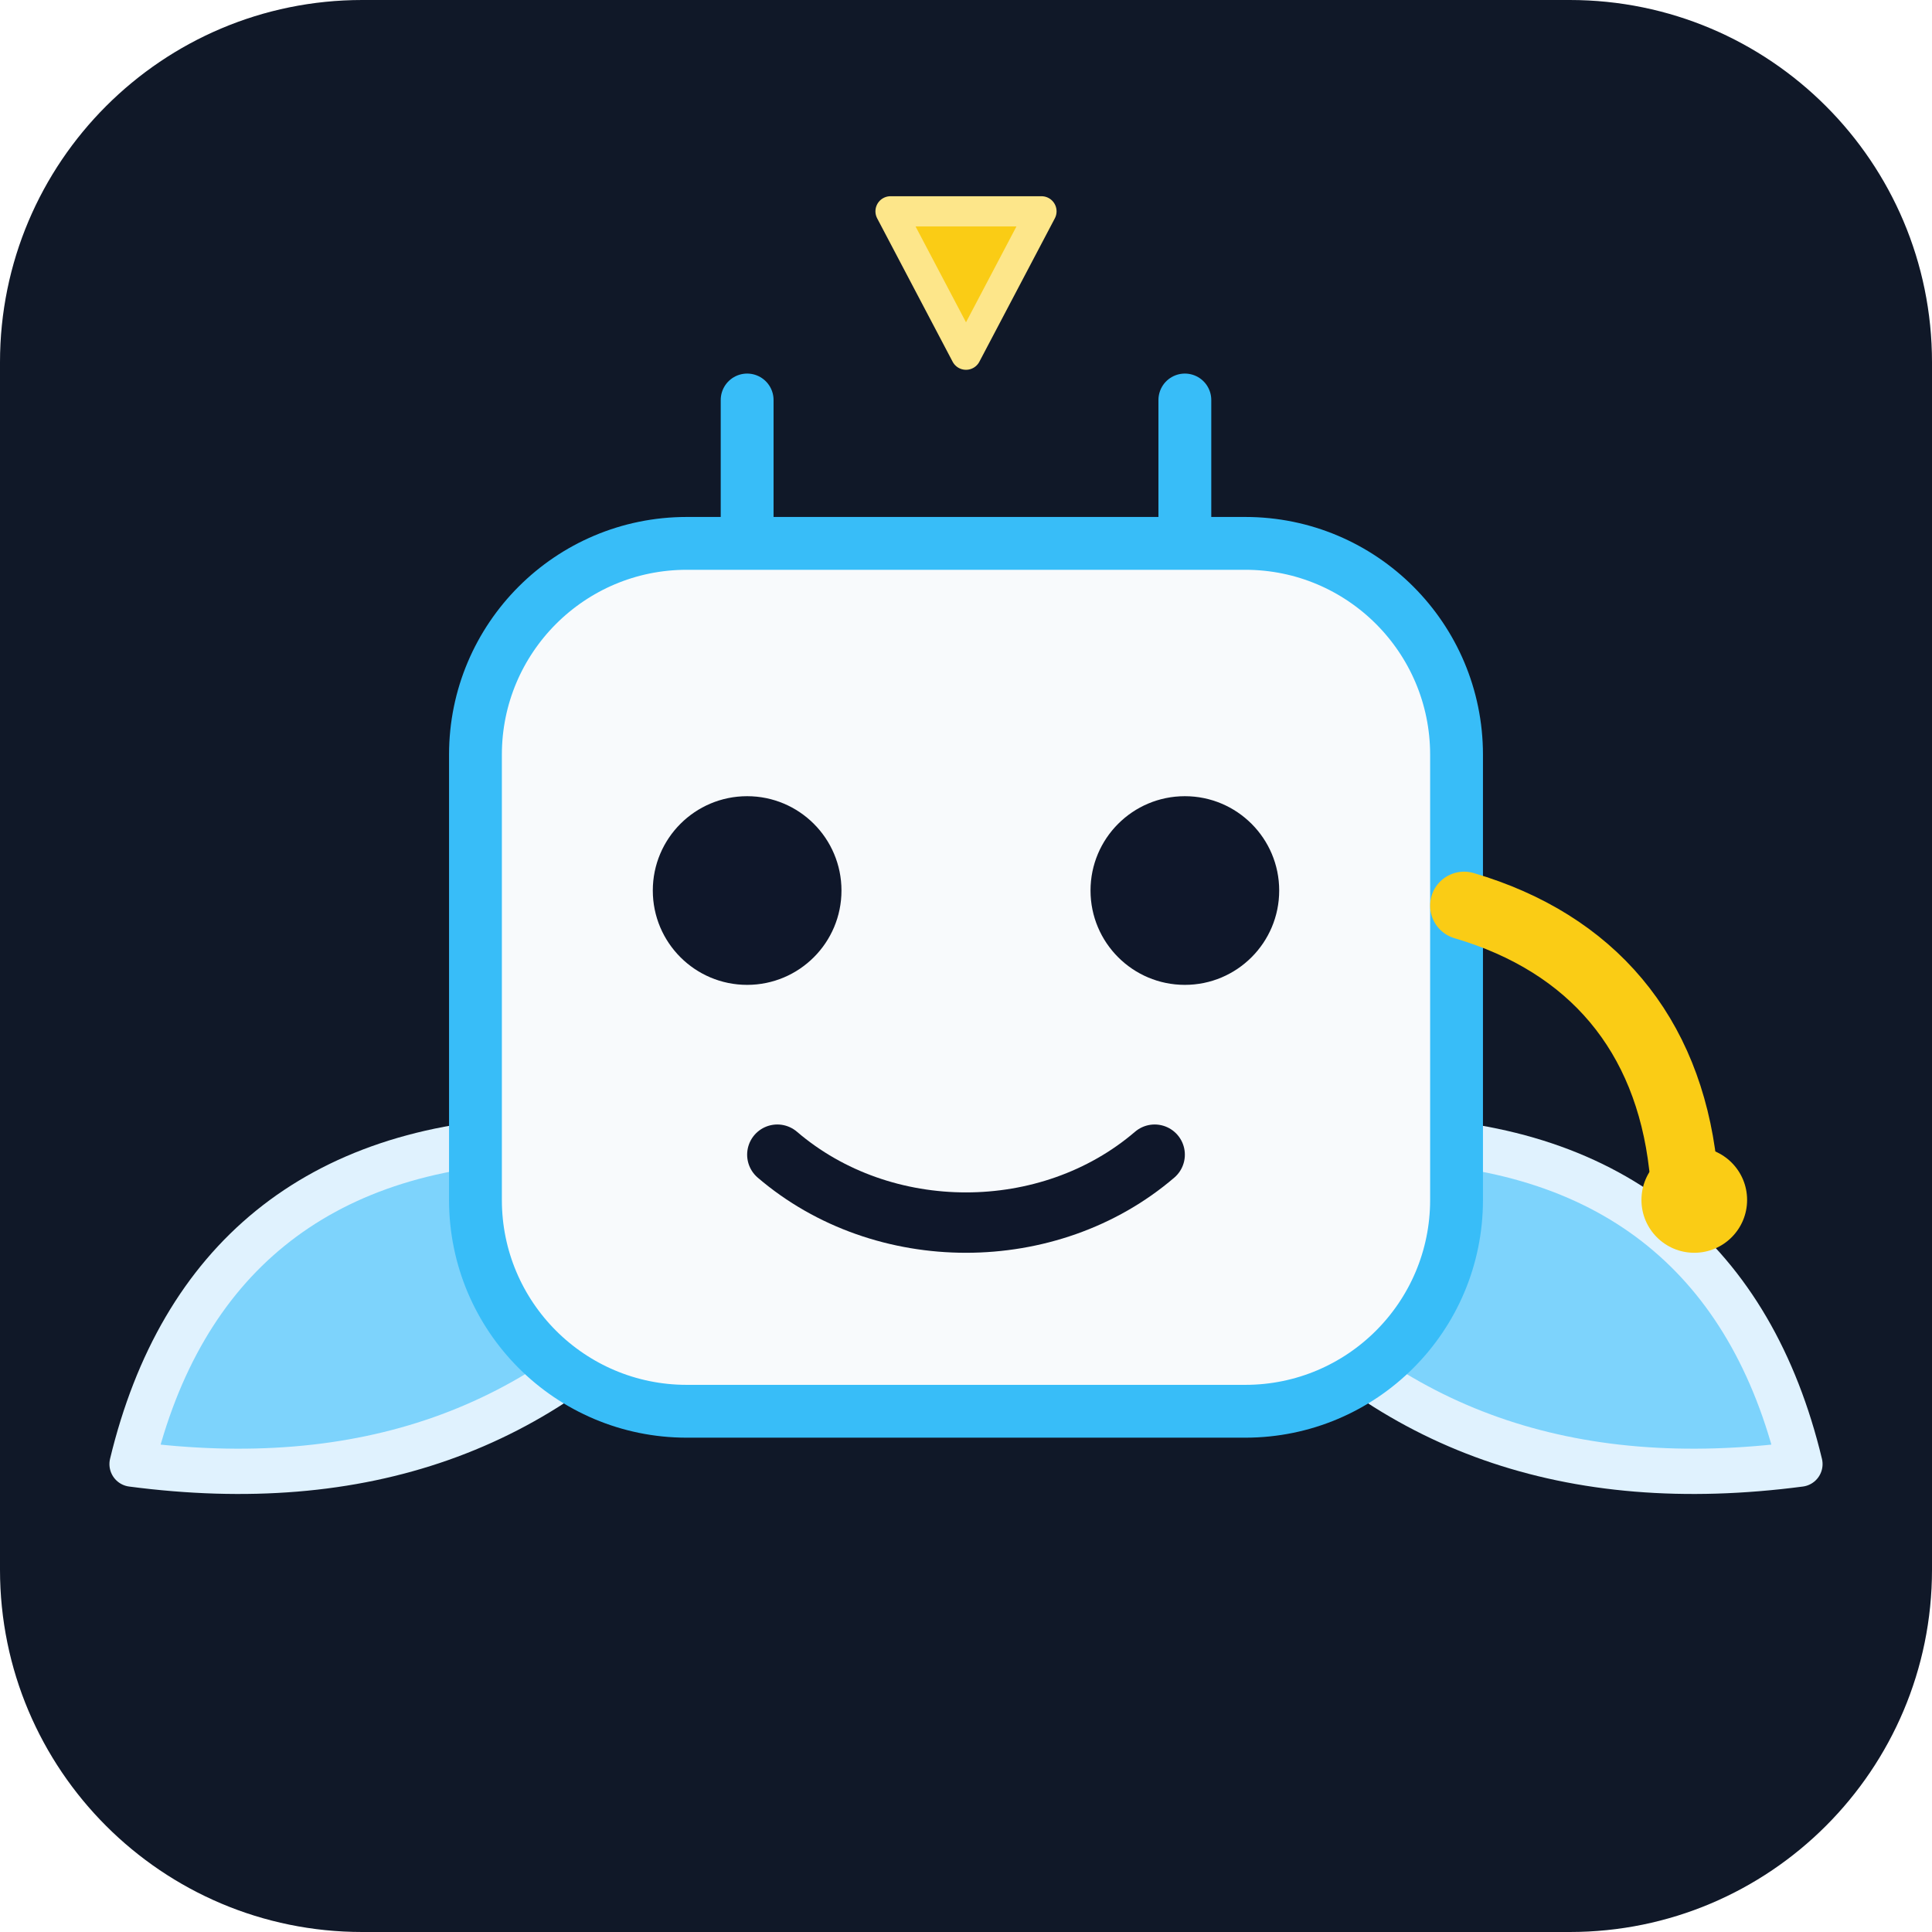
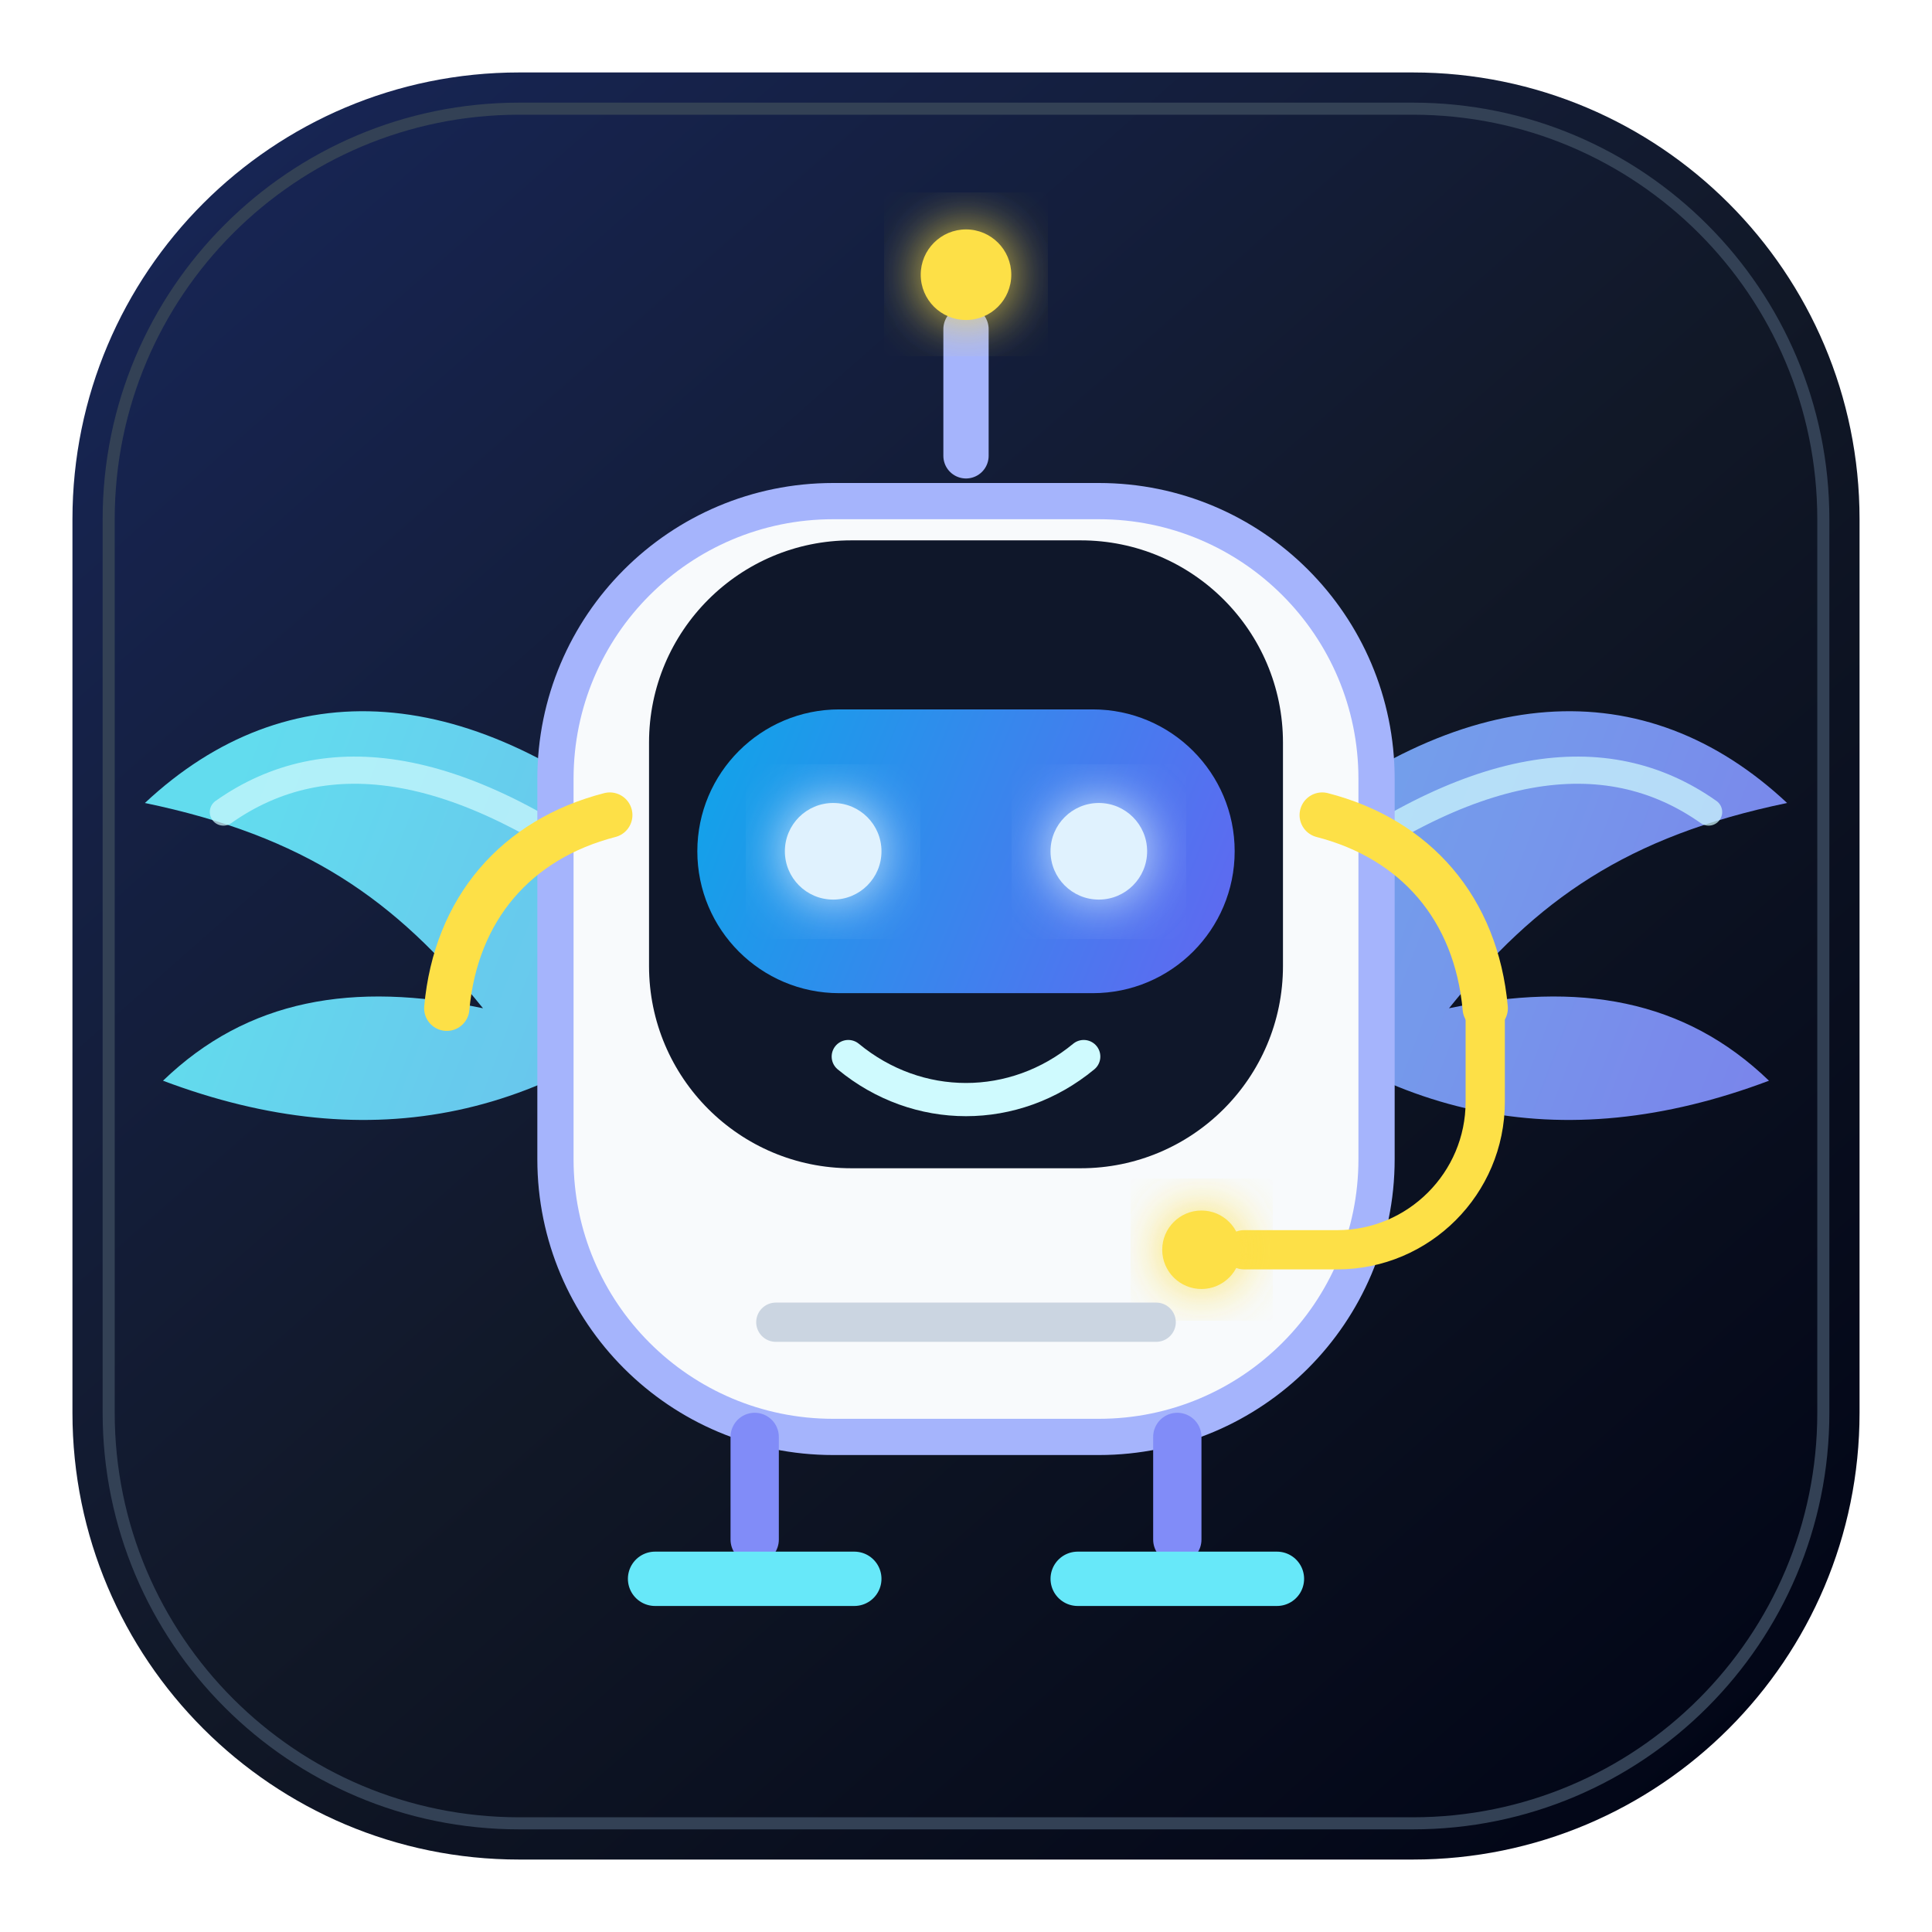
- <svg xmlns="http://www.w3.org/2000/svg" viewBox="0 0 512 512" role="img" aria-labelledby="title desc">
-   <rect width="512" height="512" rx="96" fill="#101828" />
-   <path d="M142 302c-58 2-94 32-107 86 61 8 109-9 145-51" fill="#7dd3fc" stroke="#e0f2fe" stroke-width="12" stroke-linejoin="round" />
-   <path d="M370 302c58 2 94 32 107 86-61 8-109-9-145-51" fill="#7dd3fc" stroke="#e0f2fe" stroke-width="12" stroke-linejoin="round" />
-   <rect x="126" y="144" width="260" height="230" rx="56" fill="#f8fafc" stroke="#38bdf8" stroke-width="14" />
-   <path d="M198 140v-34m116 34v-34" stroke="#38bdf8" stroke-width="14" stroke-linecap="round" />
-   <circle cx="198" cy="236" r="25" fill="#0f172a" />
-   <circle cx="314" cy="236" r="25" fill="#0f172a" />
-   <path d="M206 306c28 24 72 24 100 0" fill="none" stroke="#0f172a" stroke-width="16" stroke-linecap="round" />
-   <path d="M388 240c34 10 54 34 58 69" fill="none" stroke="#facc15" stroke-width="18" stroke-linecap="round" />
-   <circle cx="449" cy="318" r="14" fill="#facc15" />
-   <path d="M256 94l20-38h-40z" fill="#facc15" stroke="#fde68a" stroke-width="8" stroke-linejoin="round" />
+ <svg xmlns="http://www.w3.org/2000/svg" viewBox="0 0 640 640" role="img" aria-labelledby="title description">
+   <defs>
+     <linearGradient id="background" x1="80" y1="48" x2="560" y2="592" gradientUnits="userSpaceOnUse">
+       <stop stop-color="#172554" />
+       <stop offset="0.52" stop-color="#111827" />
+       <stop offset="1" stop-color="#020617" />
+     </linearGradient>
+     <linearGradient id="wing" x1="82" y1="248" x2="558" y2="430" gradientUnits="userSpaceOnUse">
+       <stop stop-color="#67E8F9" />
+       <stop offset="1" stop-color="#818CF8" />
+     </linearGradient>
+     <linearGradient id="visor" x1="228" y1="244" x2="414" y2="320" gradientUnits="userSpaceOnUse">
+       <stop stop-color="#0EA5E9" />
+       <stop offset="1" stop-color="#6366F1" />
+     </linearGradient>
+     <filter id="glow" x="-40%" y="-40%" width="180%" height="180%">
+       <feGaussianBlur stdDeviation="9" result="blur" />
+       <feMerge>
+         <feMergeNode in="blur" />
+         <feMergeNode in="SourceGraphic" />
+       </feMerge>
+     </filter>
+   </defs>
+   <rect x="24" y="24" width="592" height="592" rx="148" fill="url(#background)" />
+   <rect x="36" y="36" width="568" height="568" rx="136" fill="none" stroke="#334155" stroke-width="4" />
+   <path d="M220 280c-64-55-125-58-172-14 53 11 83 32 112 68-43-9-78-3-106 24 69 26 130 13 184-39" fill="url(#wing)" opacity="0.94" />
+   <path d="M420 280c64-55 125-58 172-14-53 11-83 32-112 68 43-9 78-3 106 24-69 26-130 13-184-39" fill="url(#wing)" opacity="0.94" />
+   <path d="M211 296c-58-45-103-51-137-27M429 296c58-45 103-51 137-27" fill="none" stroke="#CFFAFE" stroke-width="9" stroke-linecap="round" opacity="0.72" />
+   <path d="M320 151v-42" stroke="#A5B4FC" stroke-width="15" stroke-linecap="round" />
+   <circle cx="320" cy="91" r="15" fill="#FDE047" filter="url(#glow)" />
+   <rect x="184" y="166" width="272" height="310" rx="92" fill="#F8FAFC" stroke="#A5B4FC" stroke-width="12" />
+   <path d="M215 246c0-37 30-67 67-67h76c37 0 67 30 67 67v74c0 37-30 67-67 67h-76c-37 0-67-30-67-67z" fill="#0F172A" />
+   <rect x="231" y="235" width="178" height="94" rx="47" fill="url(#visor)" />
+   <circle cx="276" cy="282" r="16" fill="#E0F2FE" filter="url(#glow)" />
+   <circle cx="364" cy="282" r="16" fill="#E0F2FE" filter="url(#glow)" />
+   <path d="M281 350c23 19 55 19 78 0" fill="none" stroke="#CFFAFE" stroke-width="11" stroke-linecap="round" />
+   <path d="M202 270c-31 8-51 31-54 64" fill="none" stroke="#FDE047" stroke-width="15" stroke-linecap="round" />
+   <path d="M438 270c31 8 51 31 54 64" fill="none" stroke="#FDE047" stroke-width="15" stroke-linecap="round" />
+   <path d="M492 334v31c0 27-22 49-49 49h-31" fill="none" stroke="#FDE047" stroke-width="13" stroke-linecap="round" />
+   <circle cx="398" cy="414" r="13" fill="#FDE047" filter="url(#glow)" />
+   <path d="M257 438h126" stroke="#CBD5E1" stroke-width="13" stroke-linecap="round" />
+   <path d="M250 476v34m140-34v34" stroke="#818CF8" stroke-width="16" stroke-linecap="round" />
+   <path d="M217 523h66m74 0h66" stroke="#67E8F9" stroke-width="18" stroke-linecap="round" />
</svg>
